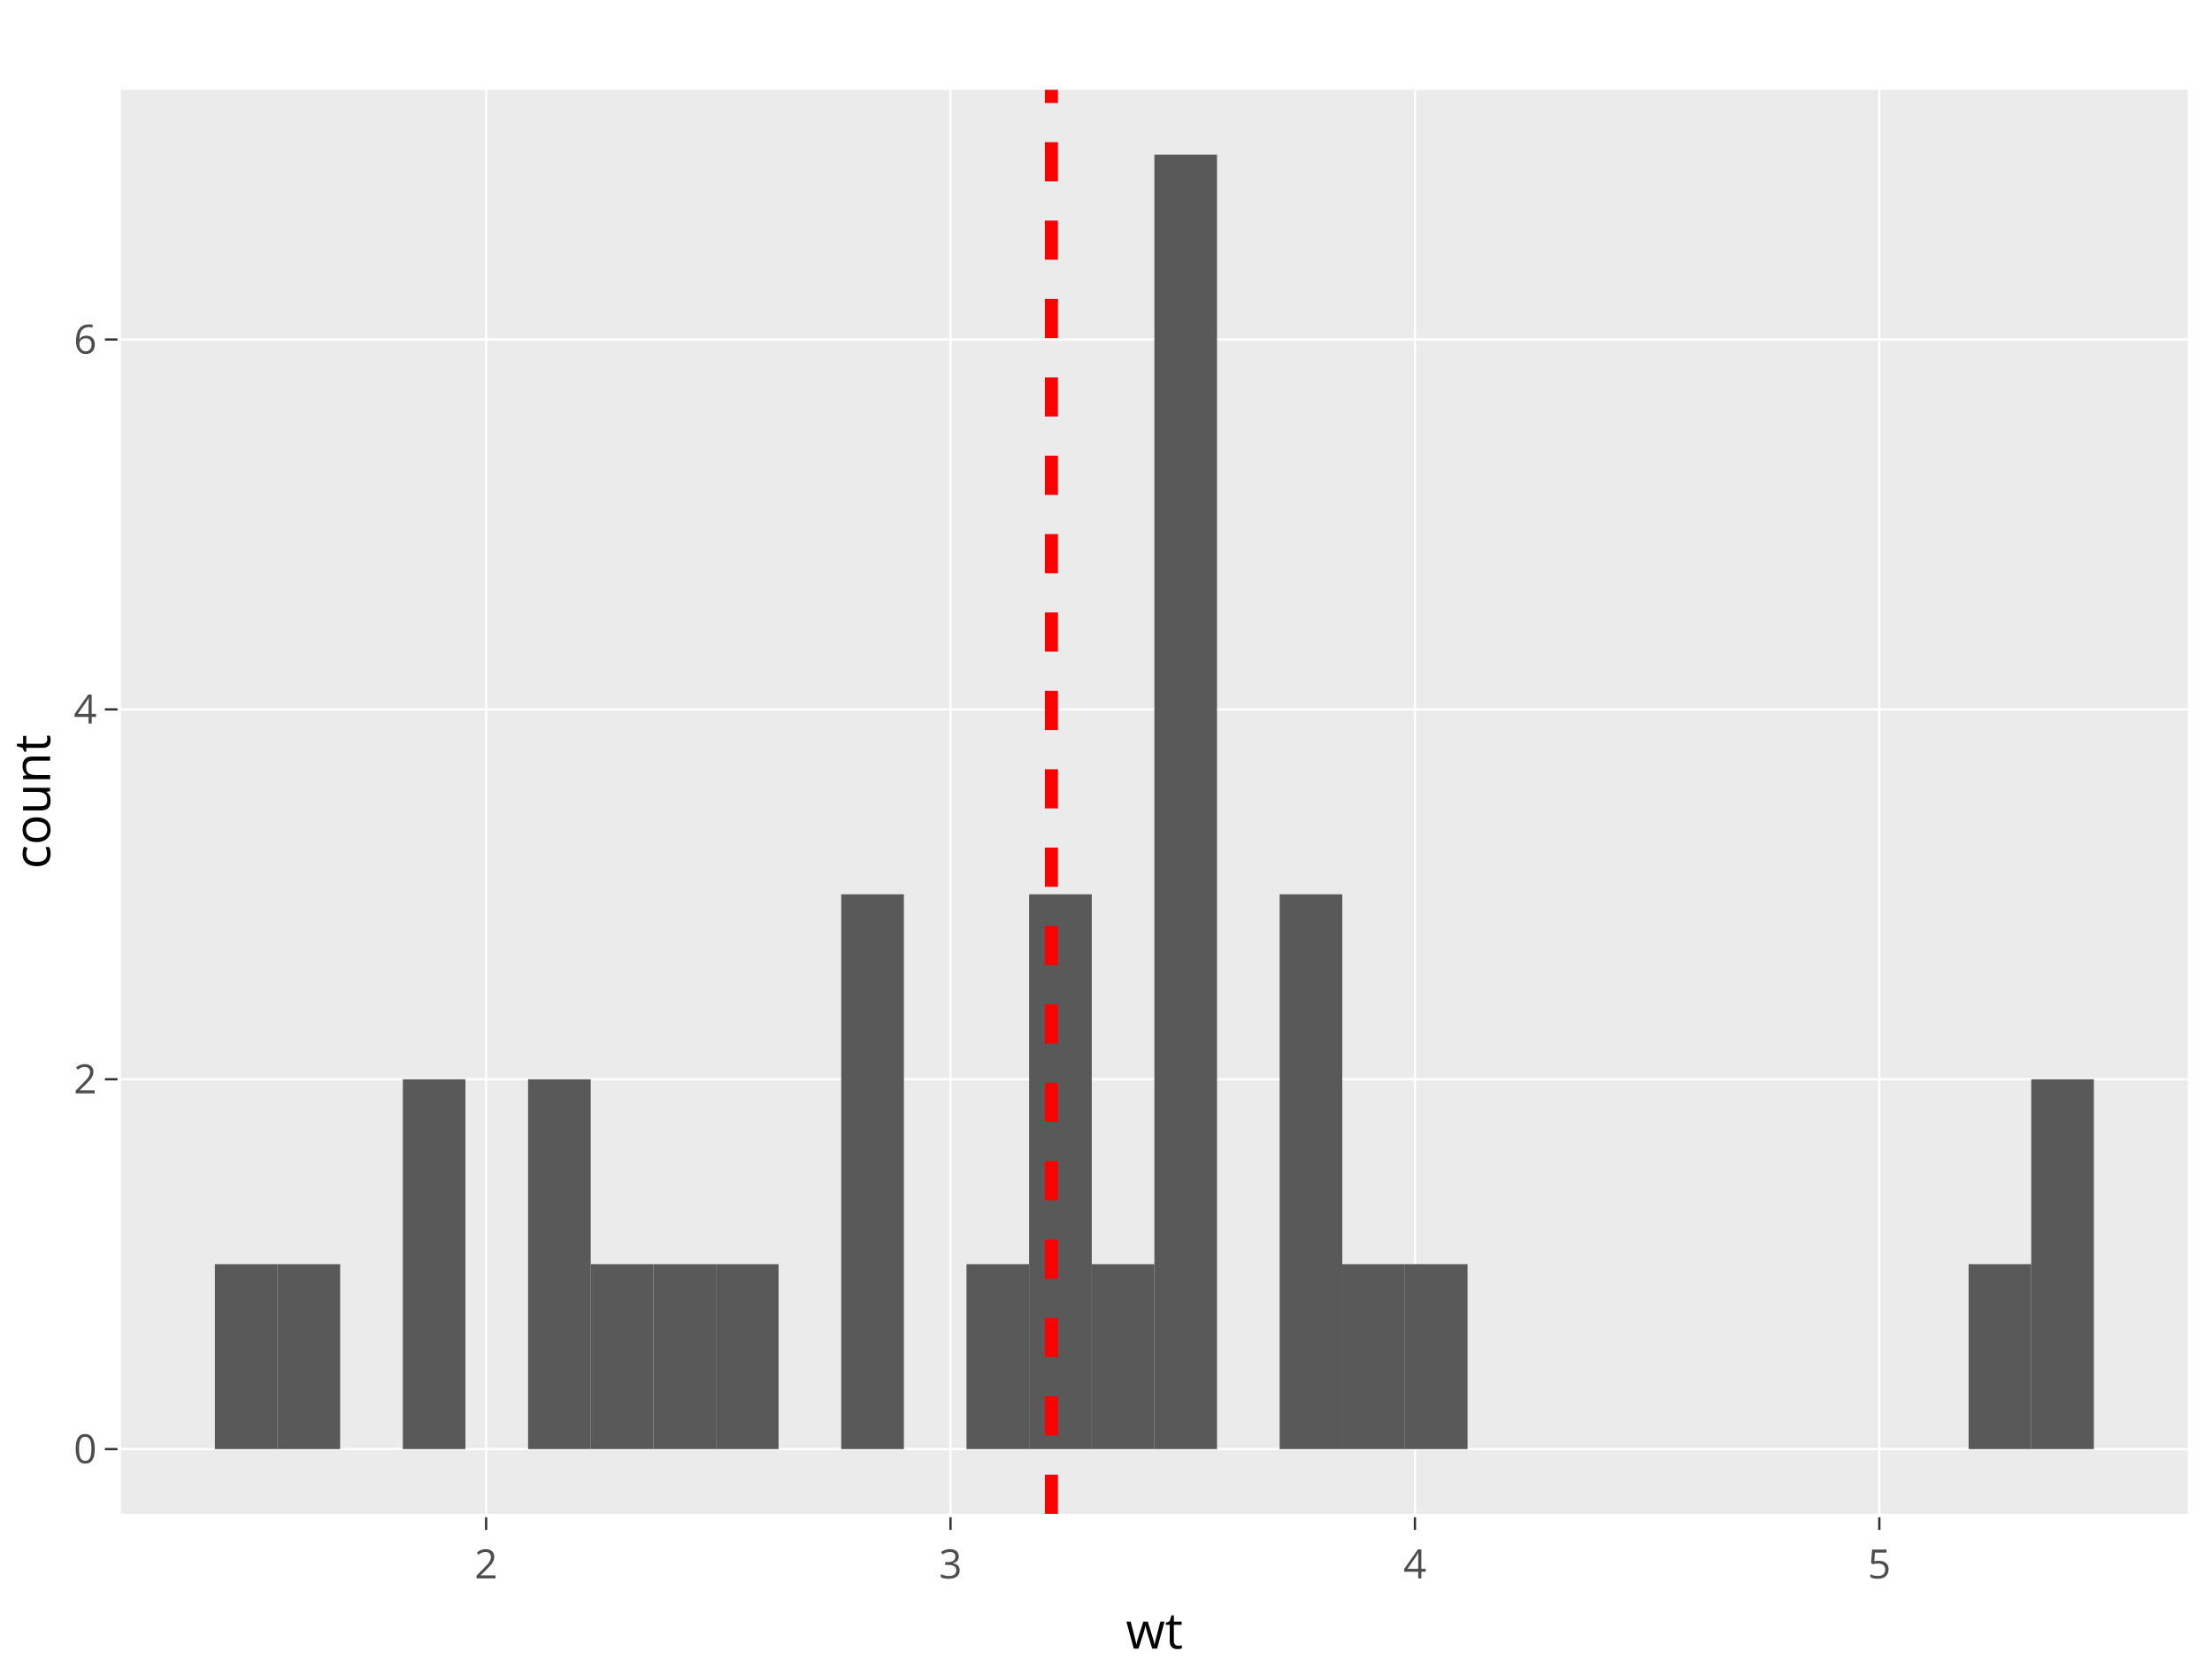
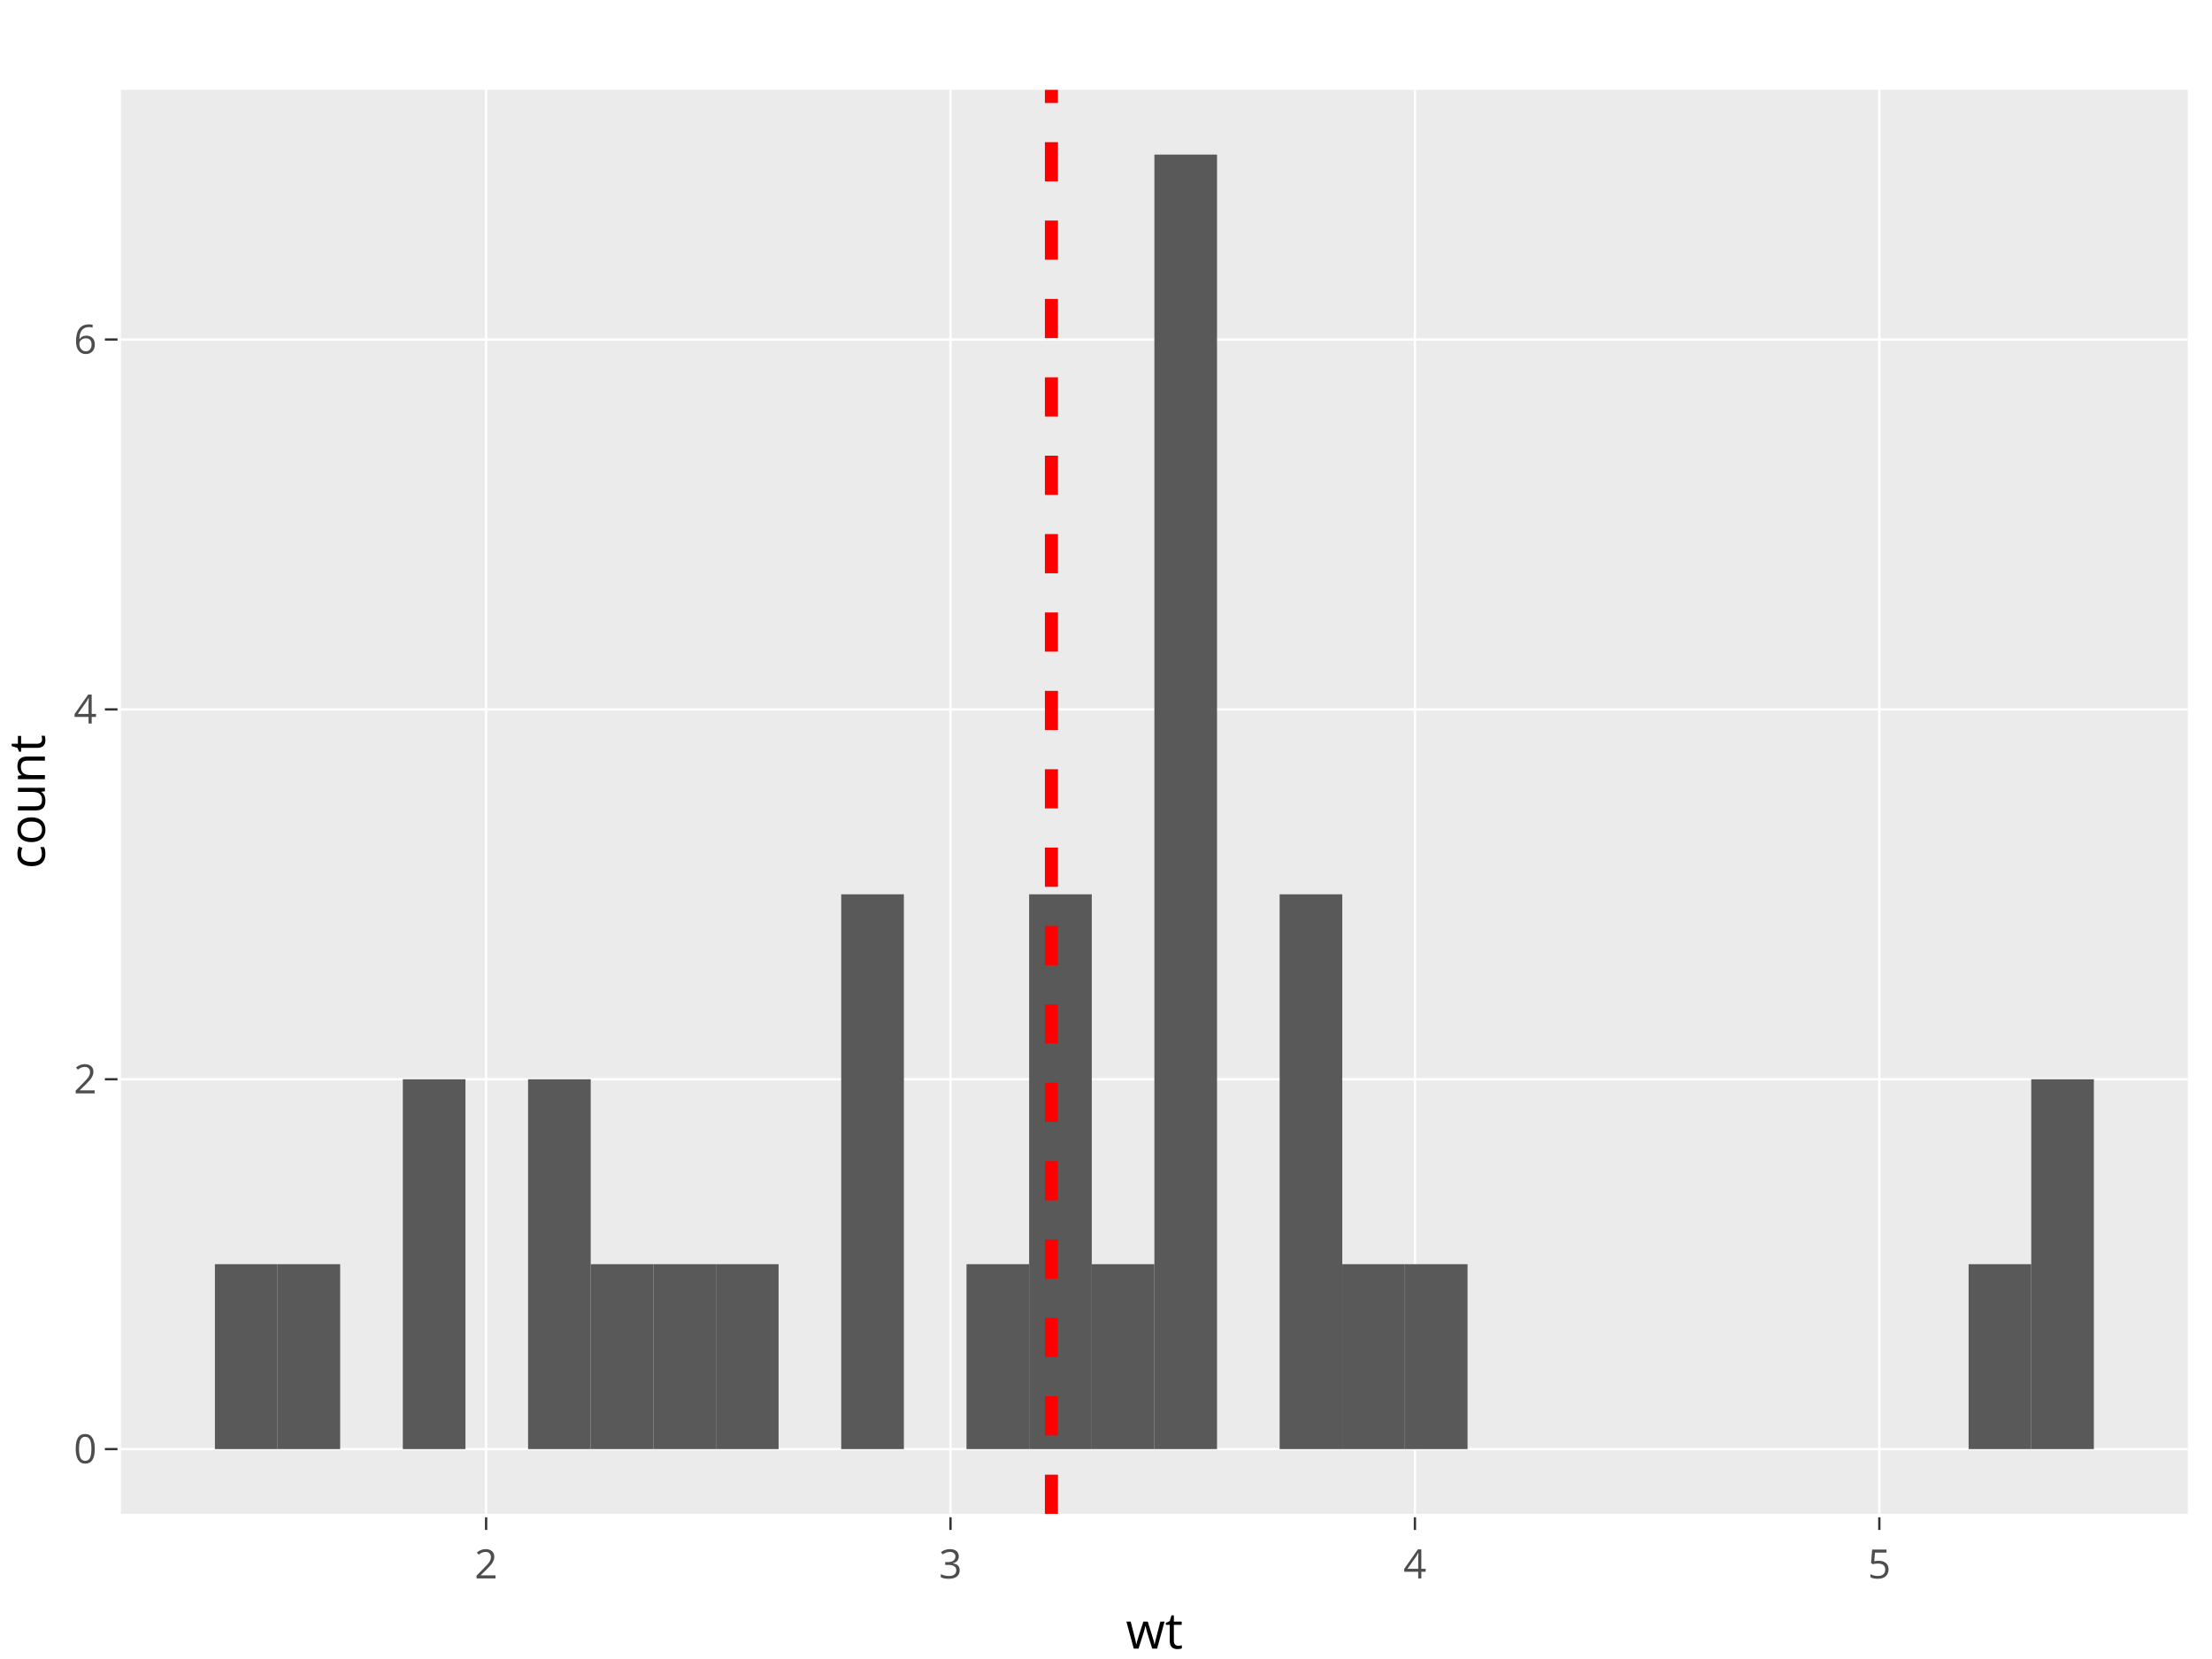
<svg xmlns="http://www.w3.org/2000/svg" class="main-svg" width="640" height="480" viewBox="0 0 640 480">
  <rect x="0" y="0" width="640" height="480" style="fill: rgb(255, 255, 255); fill-opacity: 1;" />
  <defs id="defs-">
    <g class="clips">
      <clipPath id="clipxyplot" class="plotclip">
        <rect width="598" height="412" />
      </clipPath>
      <clipPath class="axesclip" id="clipx">
        <rect x="35" y="0" width="598" height="480" />
      </clipPath>
      <clipPath class="axesclip" id="clipy">
        <rect x="0" y="26" width="640" height="412" />
      </clipPath>
      <clipPath class="axesclip" id="clipxy">
        <rect x="35" y="26" width="598" height="412" />
      </clipPath>
    </g>
    <g class="gradients" />
  </defs>
  <g class="bglayer">
    <rect class="bg" x="35" y="26" width="598" height="412" style="fill: rgb(235, 235, 235); fill-opacity: 1; stroke-width: 0;" />
  </g>
  <g class="layer-below">
    <g class="imagelayer" />
    <g class="shapelayer" />
  </g>
  <g class="cartesianlayer">
    <g class="subplot xy">
      <g class="layer-subplot">
        <g class="shapelayer" />
        <g class="imagelayer" />
      </g>
      <g class="gridlayer">
        <g class="x">
          <path class="xgrid crisp" d="M0,26v412" transform="translate(140.65,0)" style="stroke: rgb(255, 255, 255); stroke-opacity: 1; stroke-width: 0.664px;" />
          <path class="xgrid crisp" d="M0,26v412" transform="translate(275.01,0)" style="stroke: rgb(255, 255, 255); stroke-opacity: 1; stroke-width: 0.664px;" />
          <path class="xgrid crisp" d="M0,26v412" transform="translate(409.38,0)" style="stroke: rgb(255, 255, 255); stroke-opacity: 1; stroke-width: 0.664px;" />
          <path class="xgrid crisp" d="M0,26v412" transform="translate(543.75,0)" style="stroke: rgb(255, 255, 255); stroke-opacity: 1; stroke-width: 0.664px;" />
        </g>
        <g class="y">
          <path class="ygrid crisp" d="M35,0h598" transform="translate(0,419.27)" style="stroke: rgb(255, 255, 255); stroke-opacity: 1; stroke-width: 0.664px;" />
          <path class="ygrid crisp" d="M35,0h598" transform="translate(0,312.26)" style="stroke: rgb(255, 255, 255); stroke-opacity: 1; stroke-width: 0.664px;" />
          <path class="ygrid crisp" d="M35,0h598" transform="translate(0,205.25)" style="stroke: rgb(255, 255, 255); stroke-opacity: 1; stroke-width: 0.664px;" />
          <path class="ygrid crisp" d="M35,0h598" transform="translate(0,98.23)" style="stroke: rgb(255, 255, 255); stroke-opacity: 1; stroke-width: 0.664px;" />
        </g>
      </g>
      <g class="zerolinelayer" />
      <path class="xlines-below" />
      <path class="ylines-below" />
      <g class="overlines-below" />
      <g class="xaxislayer-below" />
      <g class="yaxislayer-below" />
      <g class="overaxes-below" />
      <g class="plot" transform="translate(35, 26)" clip-path="url(#clipxyplot)">
        <g class="barlayer mlayer">
          <g class="trace bars" style="opacity: 1;">
            <g class="points">
              <g class="point">
                <path class="undefined" d="M27.18,393.27V339.77H45.3V393.27Z" style="vector-effect: non-scaling-stroke; opacity: 1; stroke-width: 1.89px; fill: rgb(89, 89, 89); fill-opacity: 1; stroke: rgb(0, 0, 0); stroke-opacity: 0;" />
              </g>
              <g class="point">
                <path class="undefined" d="M45.3,393.27V339.77H63.42V393.27Z" style="vector-effect: non-scaling-stroke; opacity: 1; stroke-width: 1.89px; fill: rgb(89, 89, 89); fill-opacity: 1; stroke: rgb(0, 0, 0); stroke-opacity: 0;" />
              </g>
              <g class="point">
                <path class="undefined" d="M81.55,393.27V286.26H99.67V393.27Z" style="vector-effect: non-scaling-stroke; opacity: 1; stroke-width: 1.89px; fill: rgb(89, 89, 89); fill-opacity: 1; stroke: rgb(0, 0, 0); stroke-opacity: 0;" />
              </g>
              <g class="point">
                <path class="undefined" d="M117.79,393.27V286.26H135.91V393.27Z" style="vector-effect: non-scaling-stroke; opacity: 1; stroke-width: 1.89px; fill: rgb(89, 89, 89); fill-opacity: 1; stroke: rgb(0, 0, 0); stroke-opacity: 0;" />
              </g>
              <g class="point">
                <path class="undefined" d="M135.91,393.27V339.77H154.03V393.27Z" style="vector-effect: non-scaling-stroke; opacity: 1; stroke-width: 1.89px; fill: rgb(89, 89, 89); fill-opacity: 1; stroke: rgb(0, 0, 0); stroke-opacity: 0;" />
              </g>
              <g class="point">
                <path class="undefined" d="M154.03,393.27V339.77H172.15V393.27Z" style="vector-effect: non-scaling-stroke; opacity: 1; stroke-width: 1.89px; fill: rgb(89, 89, 89); fill-opacity: 1; stroke: rgb(0, 0, 0); stroke-opacity: 0;" />
              </g>
              <g class="point">
                <path class="undefined" d="M172.15,393.27V339.77H190.27V393.27Z" style="vector-effect: non-scaling-stroke; opacity: 1; stroke-width: 1.89px; fill: rgb(89, 89, 89); fill-opacity: 1; stroke: rgb(0, 0, 0); stroke-opacity: 0;" />
              </g>
              <g class="point">
                <path class="undefined" d="M208.39,393.27V232.75H226.52V393.27Z" style="vector-effect: non-scaling-stroke; opacity: 1; stroke-width: 1.89px; fill: rgb(89, 89, 89); fill-opacity: 1; stroke: rgb(0, 0, 0); stroke-opacity: 0;" />
              </g>
              <g class="point">
                <path class="undefined" d="M244.64,393.27V339.77H262.76V393.27Z" style="vector-effect: non-scaling-stroke; opacity: 1; stroke-width: 1.89px; fill: rgb(89, 89, 89); fill-opacity: 1; stroke: rgb(0, 0, 0); stroke-opacity: 0;" />
              </g>
              <g class="point">
                <path class="undefined" d="M262.76,393.27V232.75H280.88V393.27Z" style="vector-effect: non-scaling-stroke; opacity: 1; stroke-width: 1.89px; fill: rgb(89, 89, 89); fill-opacity: 1; stroke: rgb(0, 0, 0); stroke-opacity: 0;" />
              </g>
              <g class="point">
                <path class="undefined" d="M280.88,393.27V339.77H299V393.27Z" style="vector-effect: non-scaling-stroke; opacity: 1; stroke-width: 1.89px; fill: rgb(89, 89, 89); fill-opacity: 1; stroke: rgb(0, 0, 0); stroke-opacity: 0;" />
              </g>
              <g class="point">
                <path class="undefined" d="M299,393.27V18.73H317.12V393.27Z" style="vector-effect: non-scaling-stroke; opacity: 1; stroke-width: 1.89px; fill: rgb(89, 89, 89); fill-opacity: 1; stroke: rgb(0, 0, 0); stroke-opacity: 0;" />
              </g>
              <g class="point">
                <path class="undefined" d="M335.24,393.27V232.75H353.36V393.27Z" style="vector-effect: non-scaling-stroke; opacity: 1; stroke-width: 1.89px; fill: rgb(89, 89, 89); fill-opacity: 1; stroke: rgb(0, 0, 0); stroke-opacity: 0;" />
              </g>
              <g class="point">
                <path class="undefined" d="M353.36,393.27V339.77H371.48V393.27Z" style="vector-effect: non-scaling-stroke; opacity: 1; stroke-width: 1.89px; fill: rgb(89, 89, 89); fill-opacity: 1; stroke: rgb(0, 0, 0); stroke-opacity: 0;" />
              </g>
              <g class="point">
                <path class="undefined" d="M371.48,393.27V339.77H389.61V393.27Z" style="vector-effect: non-scaling-stroke; opacity: 1; stroke-width: 1.89px; fill: rgb(89, 89, 89); fill-opacity: 1; stroke: rgb(0, 0, 0); stroke-opacity: 0;" />
              </g>
              <g class="point">
                <path class="undefined" d="M534.58,393.27V339.77H552.7V393.27Z" style="vector-effect: non-scaling-stroke; opacity: 1; stroke-width: 1.89px; fill: rgb(89, 89, 89); fill-opacity: 1; stroke: rgb(0, 0, 0); stroke-opacity: 0;" />
              </g>
              <g class="point">
                <path class="undefined" d="M552.7,393.27V286.26H570.82V393.27Z" style="vector-effect: non-scaling-stroke; opacity: 1; stroke-width: 1.89px; fill: rgb(89, 89, 89); fill-opacity: 1; stroke: rgb(0, 0, 0); stroke-opacity: 0;" />
              </g>
            </g>
          </g>
        </g>
        <g class="scatterlayer mlayer">
          <g class="trace scatter trace-vdiffr-plotly-2" style="stroke-miterlimit: 2; opacity: 1;">
            <path class="js-line" d="M269.21,412L269.21,0L269.21,0" style="vector-effect: non-scaling-stroke; fill: none; stroke: rgb(255, 0, 0); stroke-opacity: 1; stroke-width: 3.78px; opacity: 1; stroke-dasharray: 11.339px, 11.339px;" />
            <g class="points" />
          </g>
        </g>
      </g>
      <g class="overplot" />
      <path class="xlines-above crisp" d="" style="fill: none; stroke-width: 1px; stroke: rgb(0, 0, 0); stroke-opacity: 0;" />
      <path class="ylines-above crisp" d="" style="fill: none; stroke-width: 1px; stroke: rgb(0, 0, 0); stroke-opacity: 0;" />
      <g class="overlines-above" />
      <g class="xaxislayer-above">
        <path class="xtick ticks crisp" d="M0,439v3.653" transform="translate(140.65,0)" style="stroke: rgb(51, 51, 51); stroke-opacity: 1; stroke-width: 0.664px;" />
        <path class="xtick ticks crisp" d="M0,439v3.653" transform="translate(275.01,0)" style="stroke: rgb(51, 51, 51); stroke-opacity: 1; stroke-width: 0.664px;" />
        <path class="xtick ticks crisp" d="M0,439v3.653" transform="translate(409.38,0)" style="stroke: rgb(51, 51, 51); stroke-opacity: 1; stroke-width: 0.664px;" />
        <path class="xtick ticks crisp" d="M0,439v3.653" transform="translate(543.75,0)" style="stroke: rgb(51, 51, 51); stroke-opacity: 1; stroke-width: 0.664px;" />
        <g class="xtick">
          <text text-anchor="middle" x="0" y="456.68" transform="translate(140.65,0)" style="font-family: 'Open Sans', verdana, arial, sans-serif; font-size: 11.69px; fill: rgb(77, 77, 77); fill-opacity: 1; white-space: pre;">2</text>
        </g>
        <g class="xtick">
          <text text-anchor="middle" x="0" y="456.68" transform="translate(275.01,0)" style="font-family: 'Open Sans', verdana, arial, sans-serif; font-size: 11.69px; fill: rgb(77, 77, 77); fill-opacity: 1; white-space: pre;">3</text>
        </g>
        <g class="xtick">
          <text text-anchor="middle" x="0" y="456.68" transform="translate(409.38,0)" style="font-family: 'Open Sans', verdana, arial, sans-serif; font-size: 11.69px; fill: rgb(77, 77, 77); fill-opacity: 1; white-space: pre;">4</text>
        </g>
        <g class="xtick">
          <text text-anchor="middle" x="0" y="456.68" transform="translate(543.75,0)" style="font-family: 'Open Sans', verdana, arial, sans-serif; font-size: 11.69px; fill: rgb(77, 77, 77); fill-opacity: 1; white-space: pre;">5</text>
        </g>
      </g>
      <g class="yaxislayer-above">
        <path class="ytick ticks crisp" d="M34,0h-3.653" transform="translate(0,419.27)" style="stroke: rgb(51, 51, 51); stroke-opacity: 1; stroke-width: 0.664px;" />
        <path class="ytick ticks crisp" d="M34,0h-3.653" transform="translate(0,312.26)" style="stroke: rgb(51, 51, 51); stroke-opacity: 1; stroke-width: 0.664px;" />
        <path class="ytick ticks crisp" d="M34,0h-3.653" transform="translate(0,205.25)" style="stroke: rgb(51, 51, 51); stroke-opacity: 1; stroke-width: 0.664px;" />
        <path class="ytick ticks crisp" d="M34,0h-3.653" transform="translate(0,98.23)" style="stroke: rgb(51, 51, 51); stroke-opacity: 1; stroke-width: 0.664px;" />
        <g class="ytick">
          <text text-anchor="end" x="28.009" y="4.091" transform="translate(0,419.27)" style="font-family: 'Open Sans', verdana, arial, sans-serif; font-size: 11.69px; fill: rgb(77, 77, 77); fill-opacity: 1; white-space: pre;">0</text>
        </g>
        <g class="ytick">
          <text text-anchor="end" x="28.009" y="4.091" transform="translate(0,312.26)" style="font-family: 'Open Sans', verdana, arial, sans-serif; font-size: 11.69px; fill: rgb(77, 77, 77); fill-opacity: 1; white-space: pre;">2</text>
        </g>
        <g class="ytick">
          <text text-anchor="end" x="28.009" y="4.091" transform="translate(0,205.25)" style="font-family: 'Open Sans', verdana, arial, sans-serif; font-size: 11.69px; fill: rgb(77, 77, 77); fill-opacity: 1; white-space: pre;">4</text>
        </g>
        <g class="ytick">
          <text text-anchor="end" x="28.009" y="4.091" transform="translate(0,98.23)" style="font-family: 'Open Sans', verdana, arial, sans-serif; font-size: 11.69px; fill: rgb(77, 77, 77); fill-opacity: 1; white-space: pre;">6</text>
        </g>
      </g>
      <g class="overaxes-above" />
    </g>
  </g>
  <g class="polarlayer" />
  <g class="ternarylayer" />
  <g class="geolayer" />
  <g class="pielayer" />
  <g class="glimages" />
  <defs id="topdefs-">
    <g class="clips" />
  </defs>
  <g class="layer-above">
    <g class="imagelayer" />
    <g class="shapelayer">
      <path data-index="0" fill-rule="evenodd" d="M35,438H633V26H35Z" style="opacity: 1; stroke: rgb(0, 0, 0); stroke-opacity: 0; fill: rgb(0, 0, 0); fill-opacity: 0; stroke-width: 0px;" />
    </g>
  </g>
  <g class="infolayer">
    <g class="g-gtitle" />
    <g class="g-xtitle" transform="translate(0,-14.83562)">
      <text class="xtitle" x="334" y="491.836" text-anchor="middle" style="font-family: 'Open Sans', verdana, arial, sans-serif; font-size: 14.61px; fill: rgb(0, 0, 0); opacity: 1; font-weight: normal; white-space: pre;">wt</text>
    </g>
-     <g class="g-ytitle" transform="translate(18.72363,0)">
+     <g class="g-ytitle" transform="translate(17.22363,0)">
      <text class="ytitle" transform="rotate(-90,-4.223744,232)" x="-4.224" y="232" text-anchor="middle" style="font-family: 'Open Sans', verdana, arial, sans-serif; font-size: 14.61px; fill: rgb(0, 0, 0); opacity: 1; font-weight: normal; white-space: pre;">count</text>
    </g>
  </g>
</svg>
